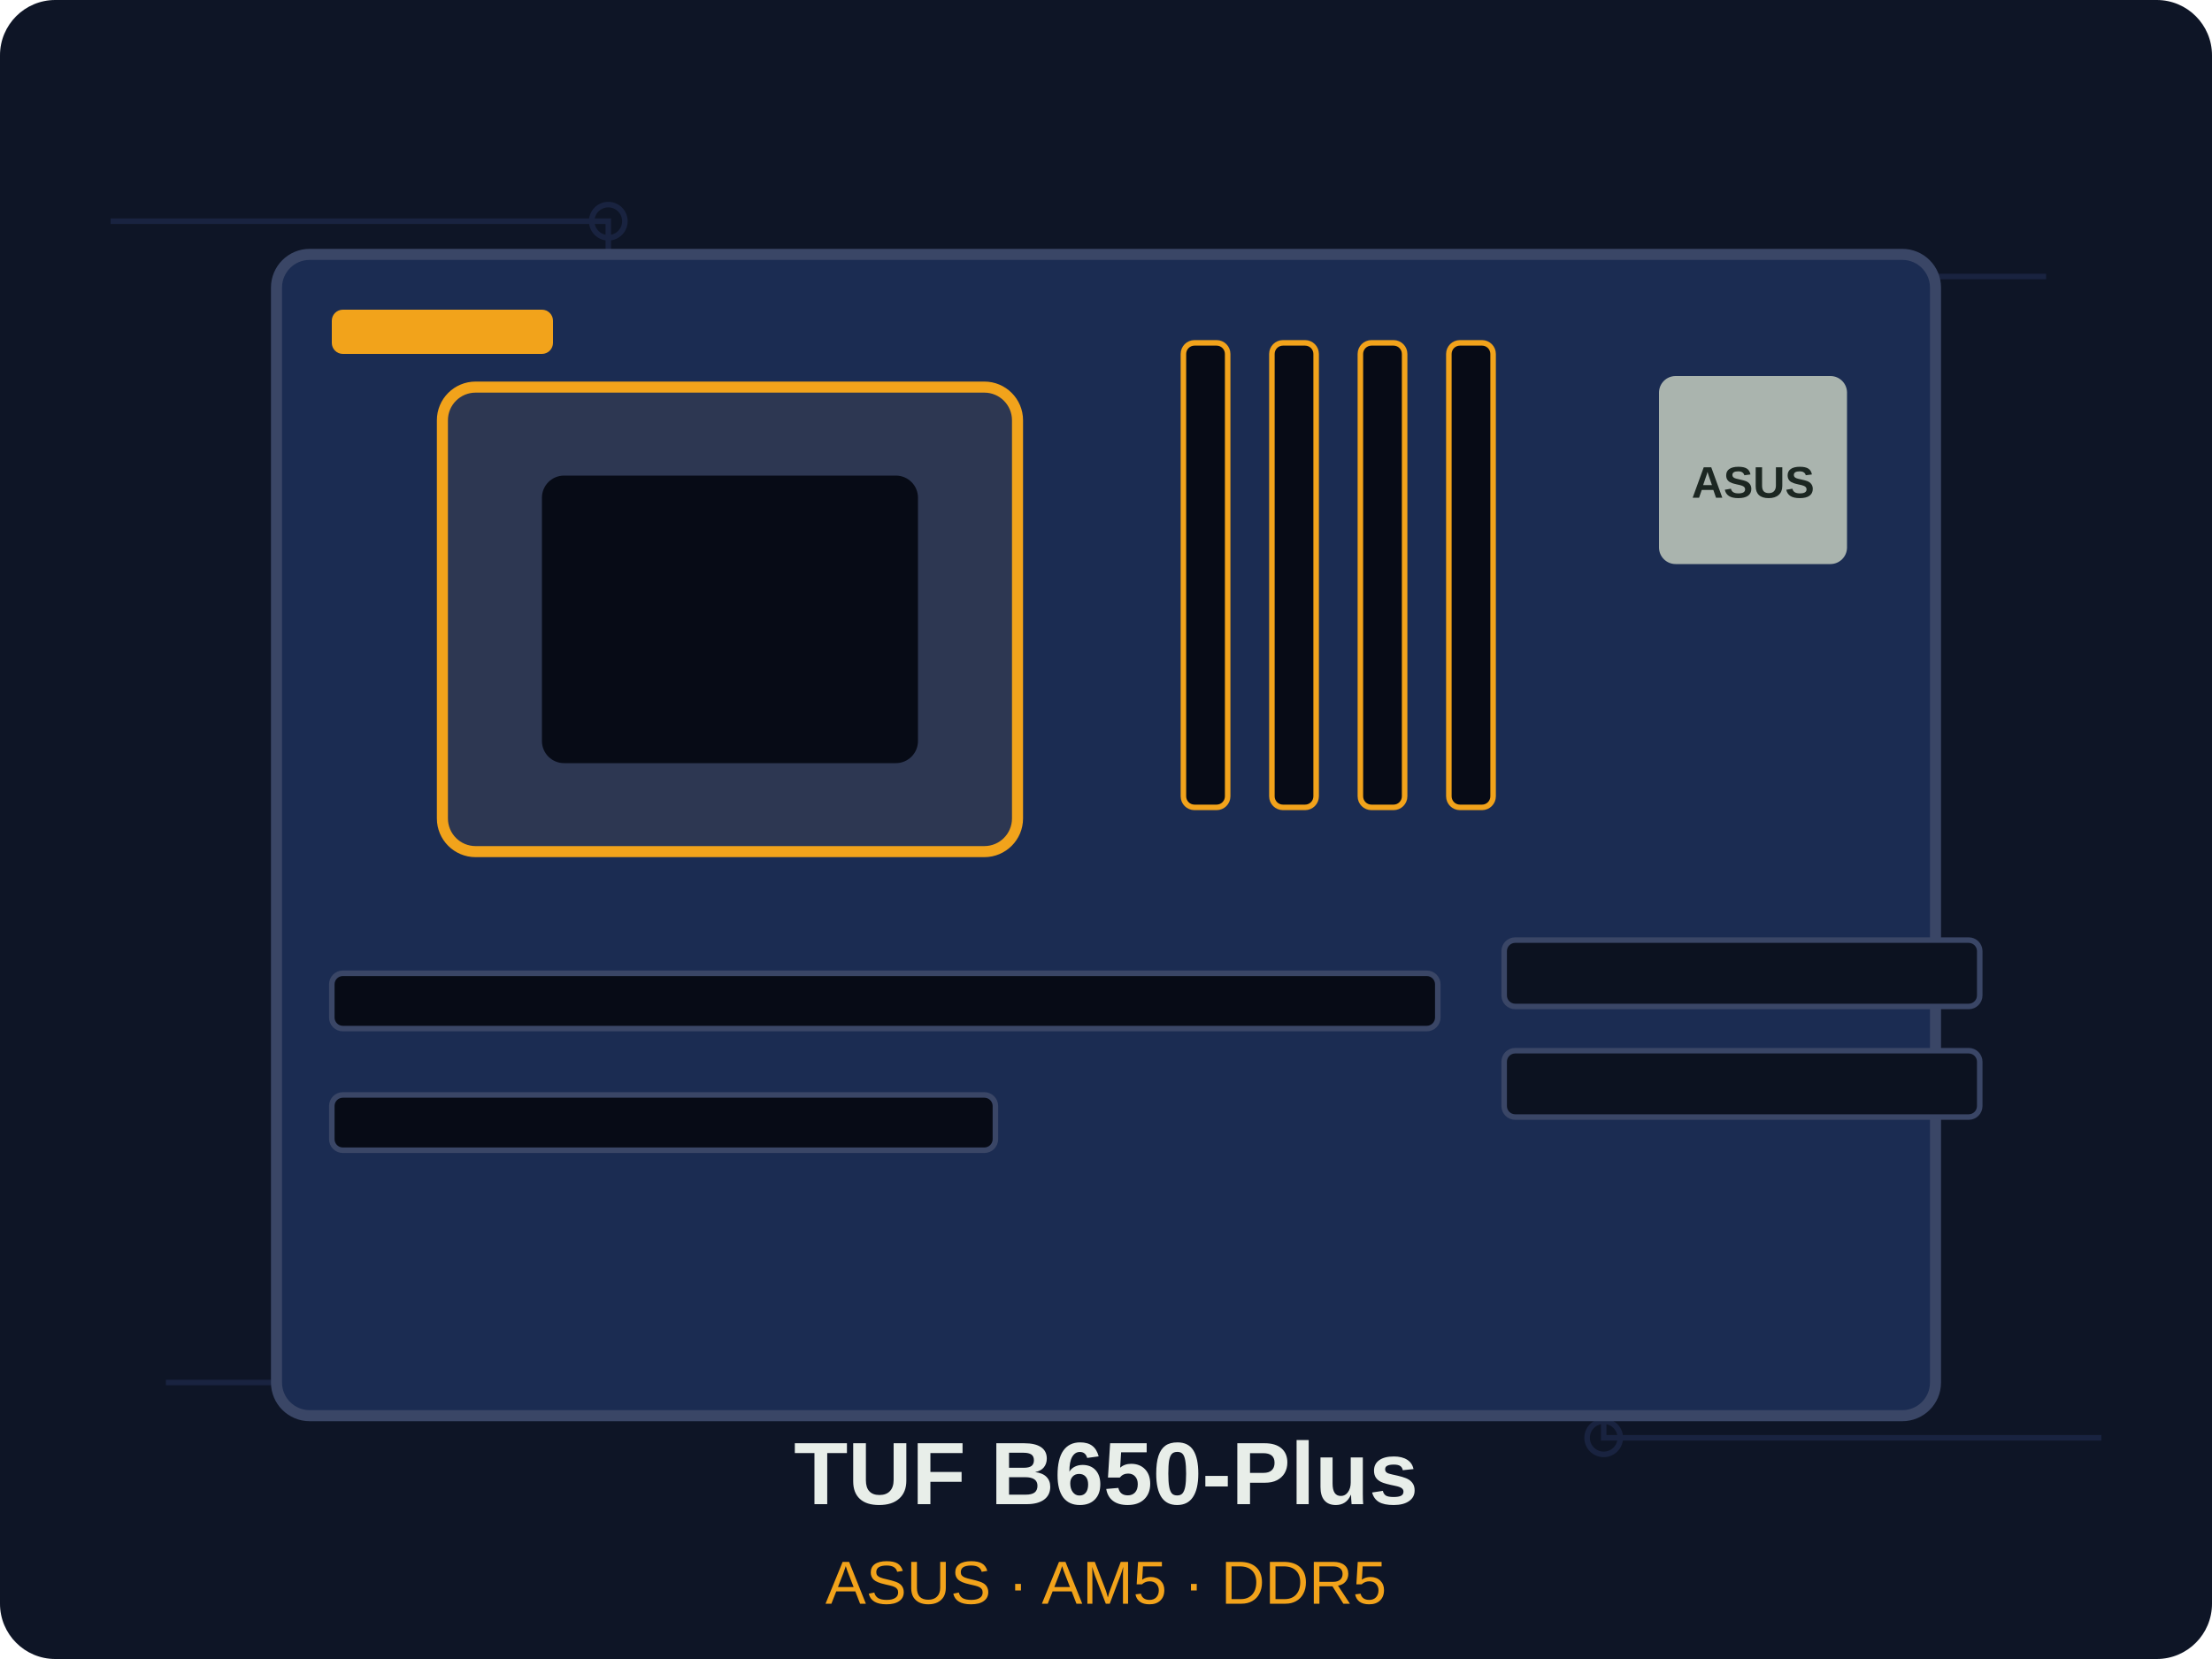
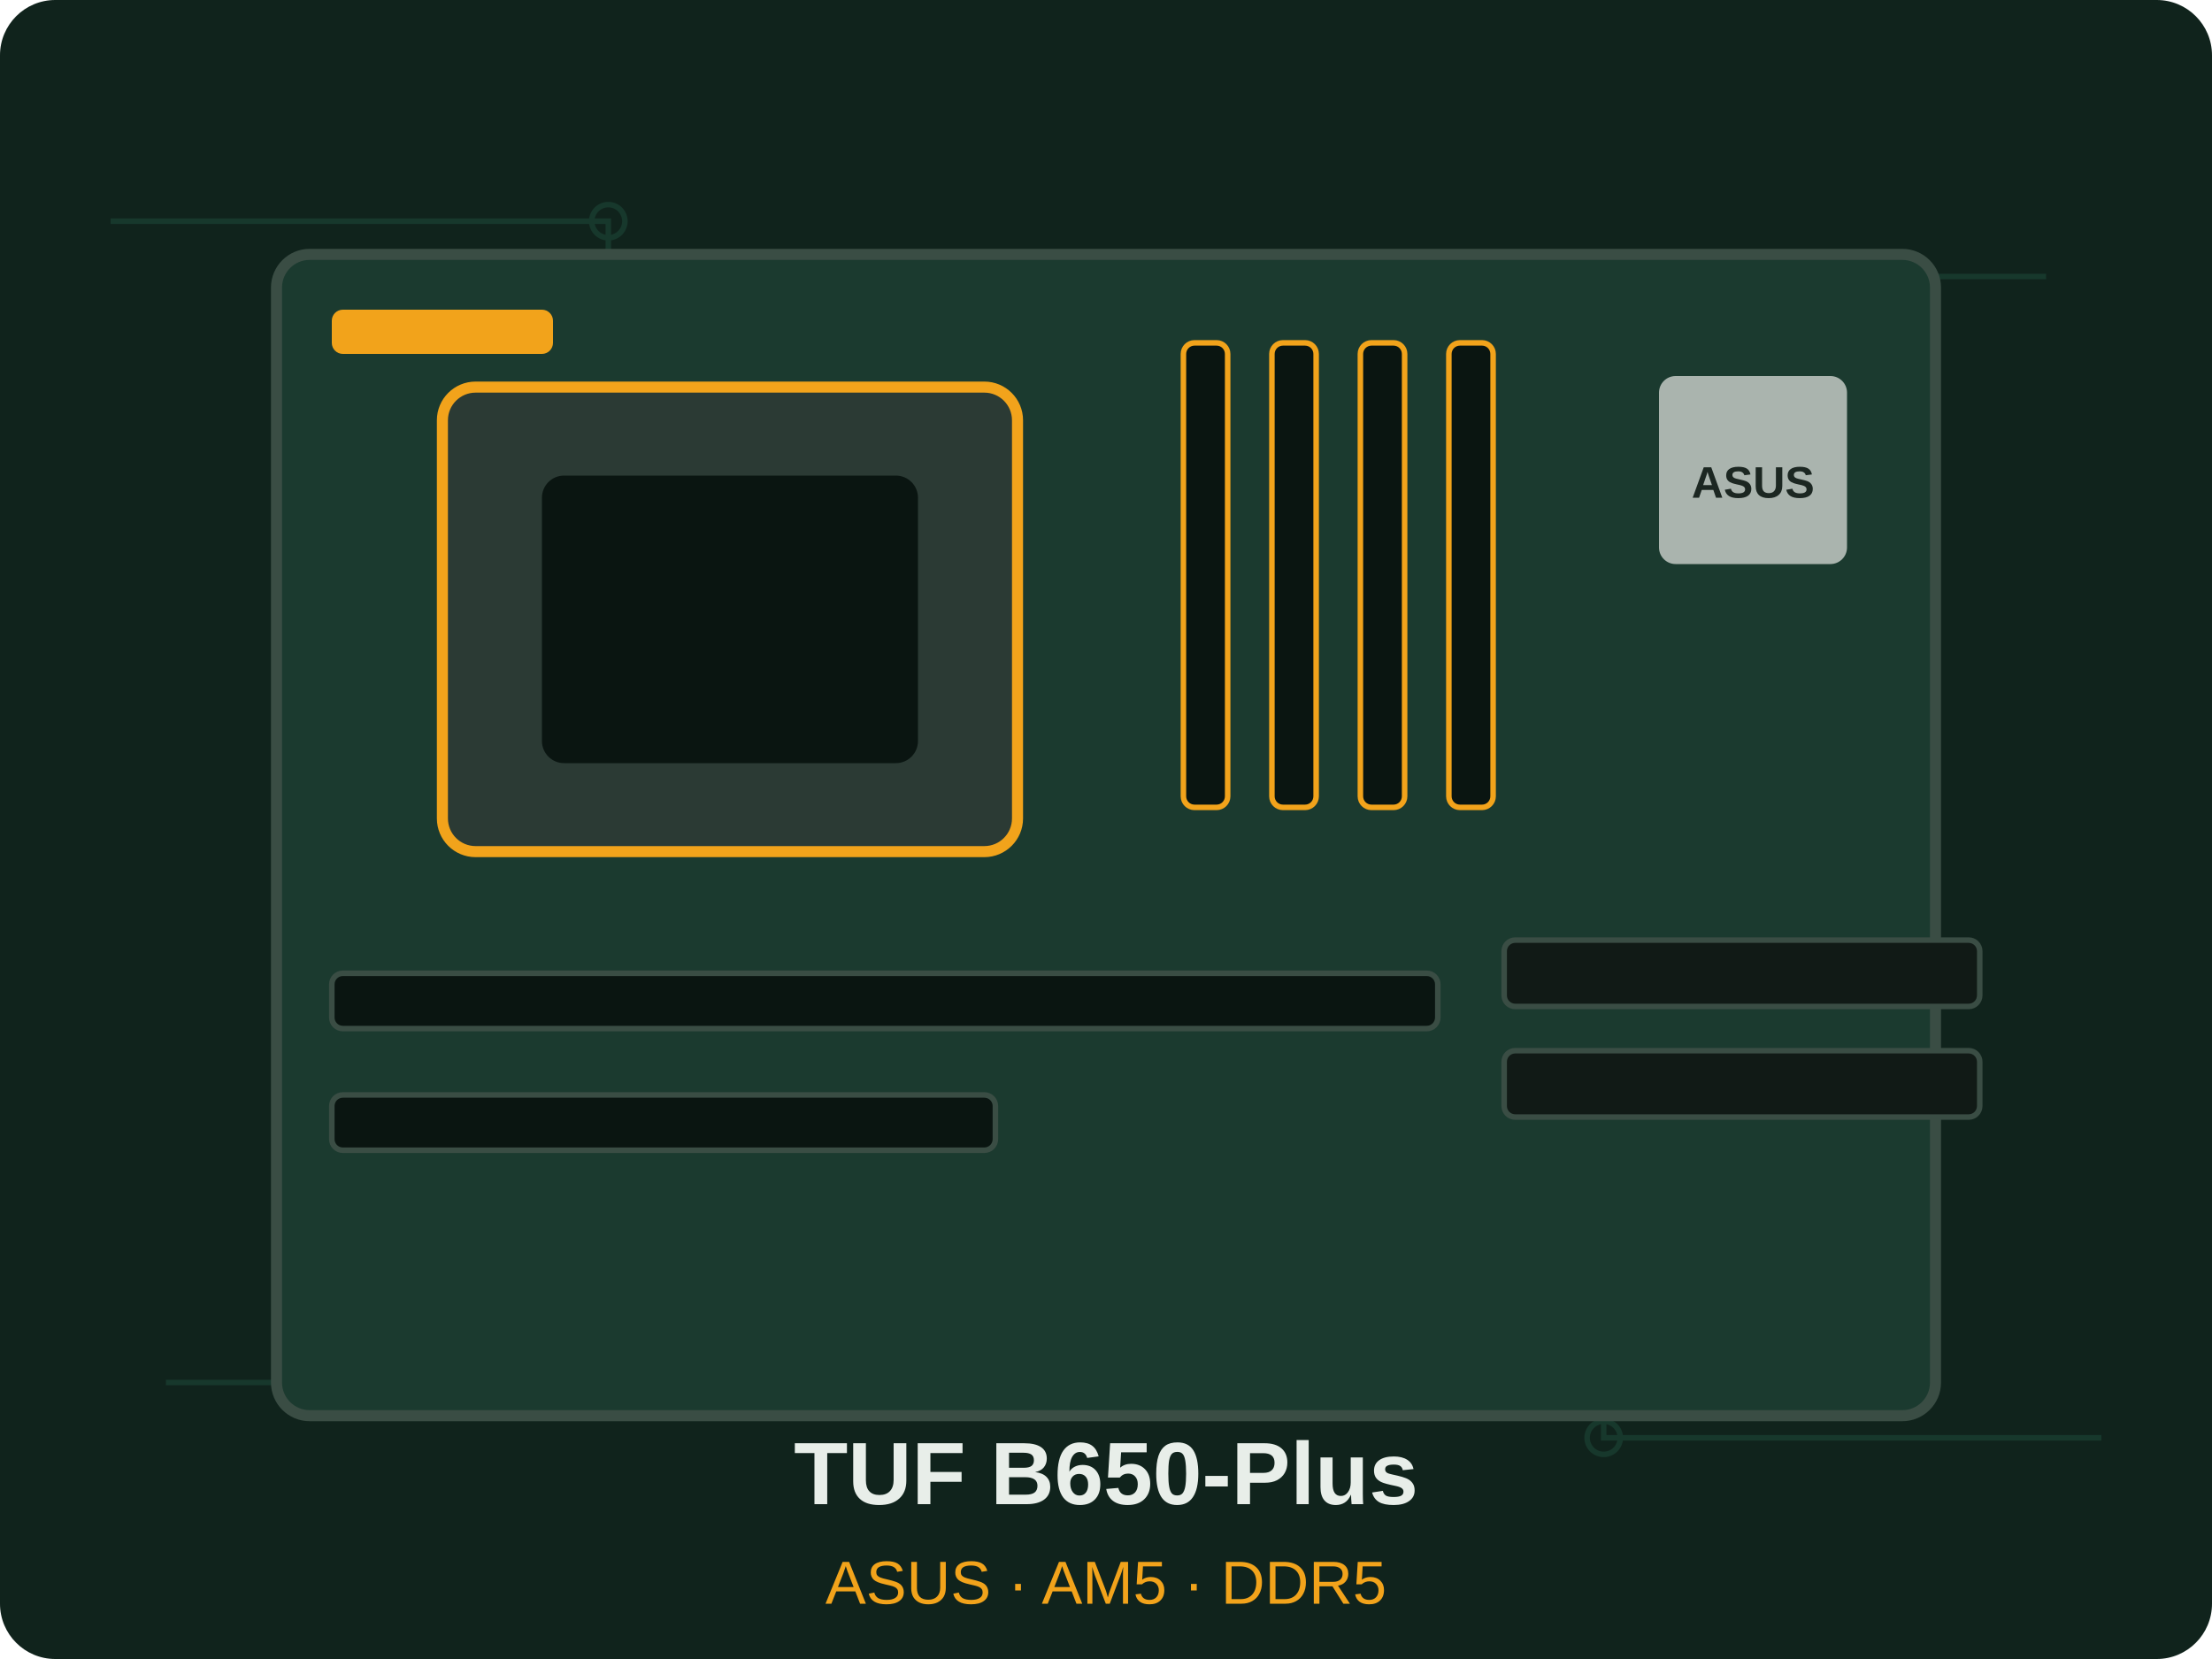
<svg xmlns="http://www.w3.org/2000/svg" viewBox="0 0 400 300" role="img" aria-label="TUF B650-Plus">
-   <rect width="400" height="300" rx="10" fill="#0e1526" />
-   <g opacity=".12" stroke="#6f8cff" fill="none">
+   <rect width="400" height="300" rx="10" fill="#10231c" />
+   <g opacity=".12" stroke="#4fd1a1" fill="none">
    <path d="M20 40h90v30h60M380 260H290v-30h-50M30 250h60v-40M370 50h-70v40" />
    <circle cx="110" cy="40" r="3" />
    <circle cx="290" cy="260" r="3" />
  </g>
-   <rect x="50" y="46" width="300" height="210" rx="6" fill="#1b2c52" stroke="#3a4666" stroke-width="2" />
-   <rect x="80" y="70" width="104" height="84" rx="6" fill="#2d3752" stroke="#f2a31b" stroke-width="2" />
-   <rect x="98" y="86" width="68" height="52" rx="4" fill="#070b16" />
-   <rect x="214" y="62" width="8" height="84" rx="2" fill="#070b16" stroke="#f2a31b" />
-   <rect x="230" y="62" width="8" height="84" rx="2" fill="#070b16" stroke="#f2a31b" />
-   <rect x="246" y="62" width="8" height="84" rx="2" fill="#070b16" stroke="#f2a31b" />
-   <rect x="262" y="62" width="8" height="84" rx="2" fill="#070b16" stroke="#f2a31b" />
-   <rect x="60" y="176" width="200" height="10" rx="2" fill="#070b16" stroke="#3a4666" />
-   <rect x="60" y="198" width="120" height="10" rx="2" fill="#070b16" stroke="#3a4666" />
-   <rect x="272" y="170" width="86" height="12" rx="2" fill="#0c1220" stroke="#3a4666" />
-   <rect x="272" y="190" width="86" height="12" rx="2" fill="#0c1220" stroke="#3a4666" />
+   <rect x="50" y="46" width="300" height="210" rx="6" fill="#1b3a2f" stroke="#3a4d44" stroke-width="2" />
+   <rect x="80" y="70" width="104" height="84" rx="6" fill="#2b3a34" stroke="#f2a31b" stroke-width="2" />
+   <rect x="98" y="86" width="68" height="52" rx="4" fill="#0a1511" />
+   <rect x="214" y="62" width="8" height="84" rx="2" fill="#0a1511" stroke="#f2a31b" />
+   <rect x="230" y="62" width="8" height="84" rx="2" fill="#0a1511" stroke="#f2a31b" />
+   <rect x="246" y="62" width="8" height="84" rx="2" fill="#0a1511" stroke="#f2a31b" />
+   <rect x="262" y="62" width="8" height="84" rx="2" fill="#0a1511" stroke="#f2a31b" />
+   <rect x="60" y="176" width="200" height="10" rx="2" fill="#0a1511" stroke="#3a4d44" />
+   <rect x="60" y="198" width="120" height="10" rx="2" fill="#0a1511" stroke="#3a4d44" />
+   <rect x="272" y="170" width="86" height="12" rx="2" fill="#111a16" stroke="#3a4d44" />
+   <rect x="272" y="190" width="86" height="12" rx="2" fill="#111a16" stroke="#3a4d44" />
  <rect x="300" y="68" width="34" height="34" rx="3" fill="#aab4ae" />
  <text x="317" y="90" text-anchor="middle" font-family="Segoe UI,Arial" font-size="8" font-weight="700" fill="#1c2722">ASUS</text>
  <rect x="60" y="56" width="40" height="8" rx="2" fill="#f2a31b" />
  <text x="200" y="272" text-anchor="middle" font-family="Segoe UI,Arial,sans-serif" font-size="16" font-weight="700" fill="#e8eee9">TUF B650-Plus</text>
  <text x="200" y="290" text-anchor="middle" font-family="Segoe UI,Arial,sans-serif" font-size="11" fill="#f2a31b">ASUS · AM5 · DDR5</text>
</svg>
